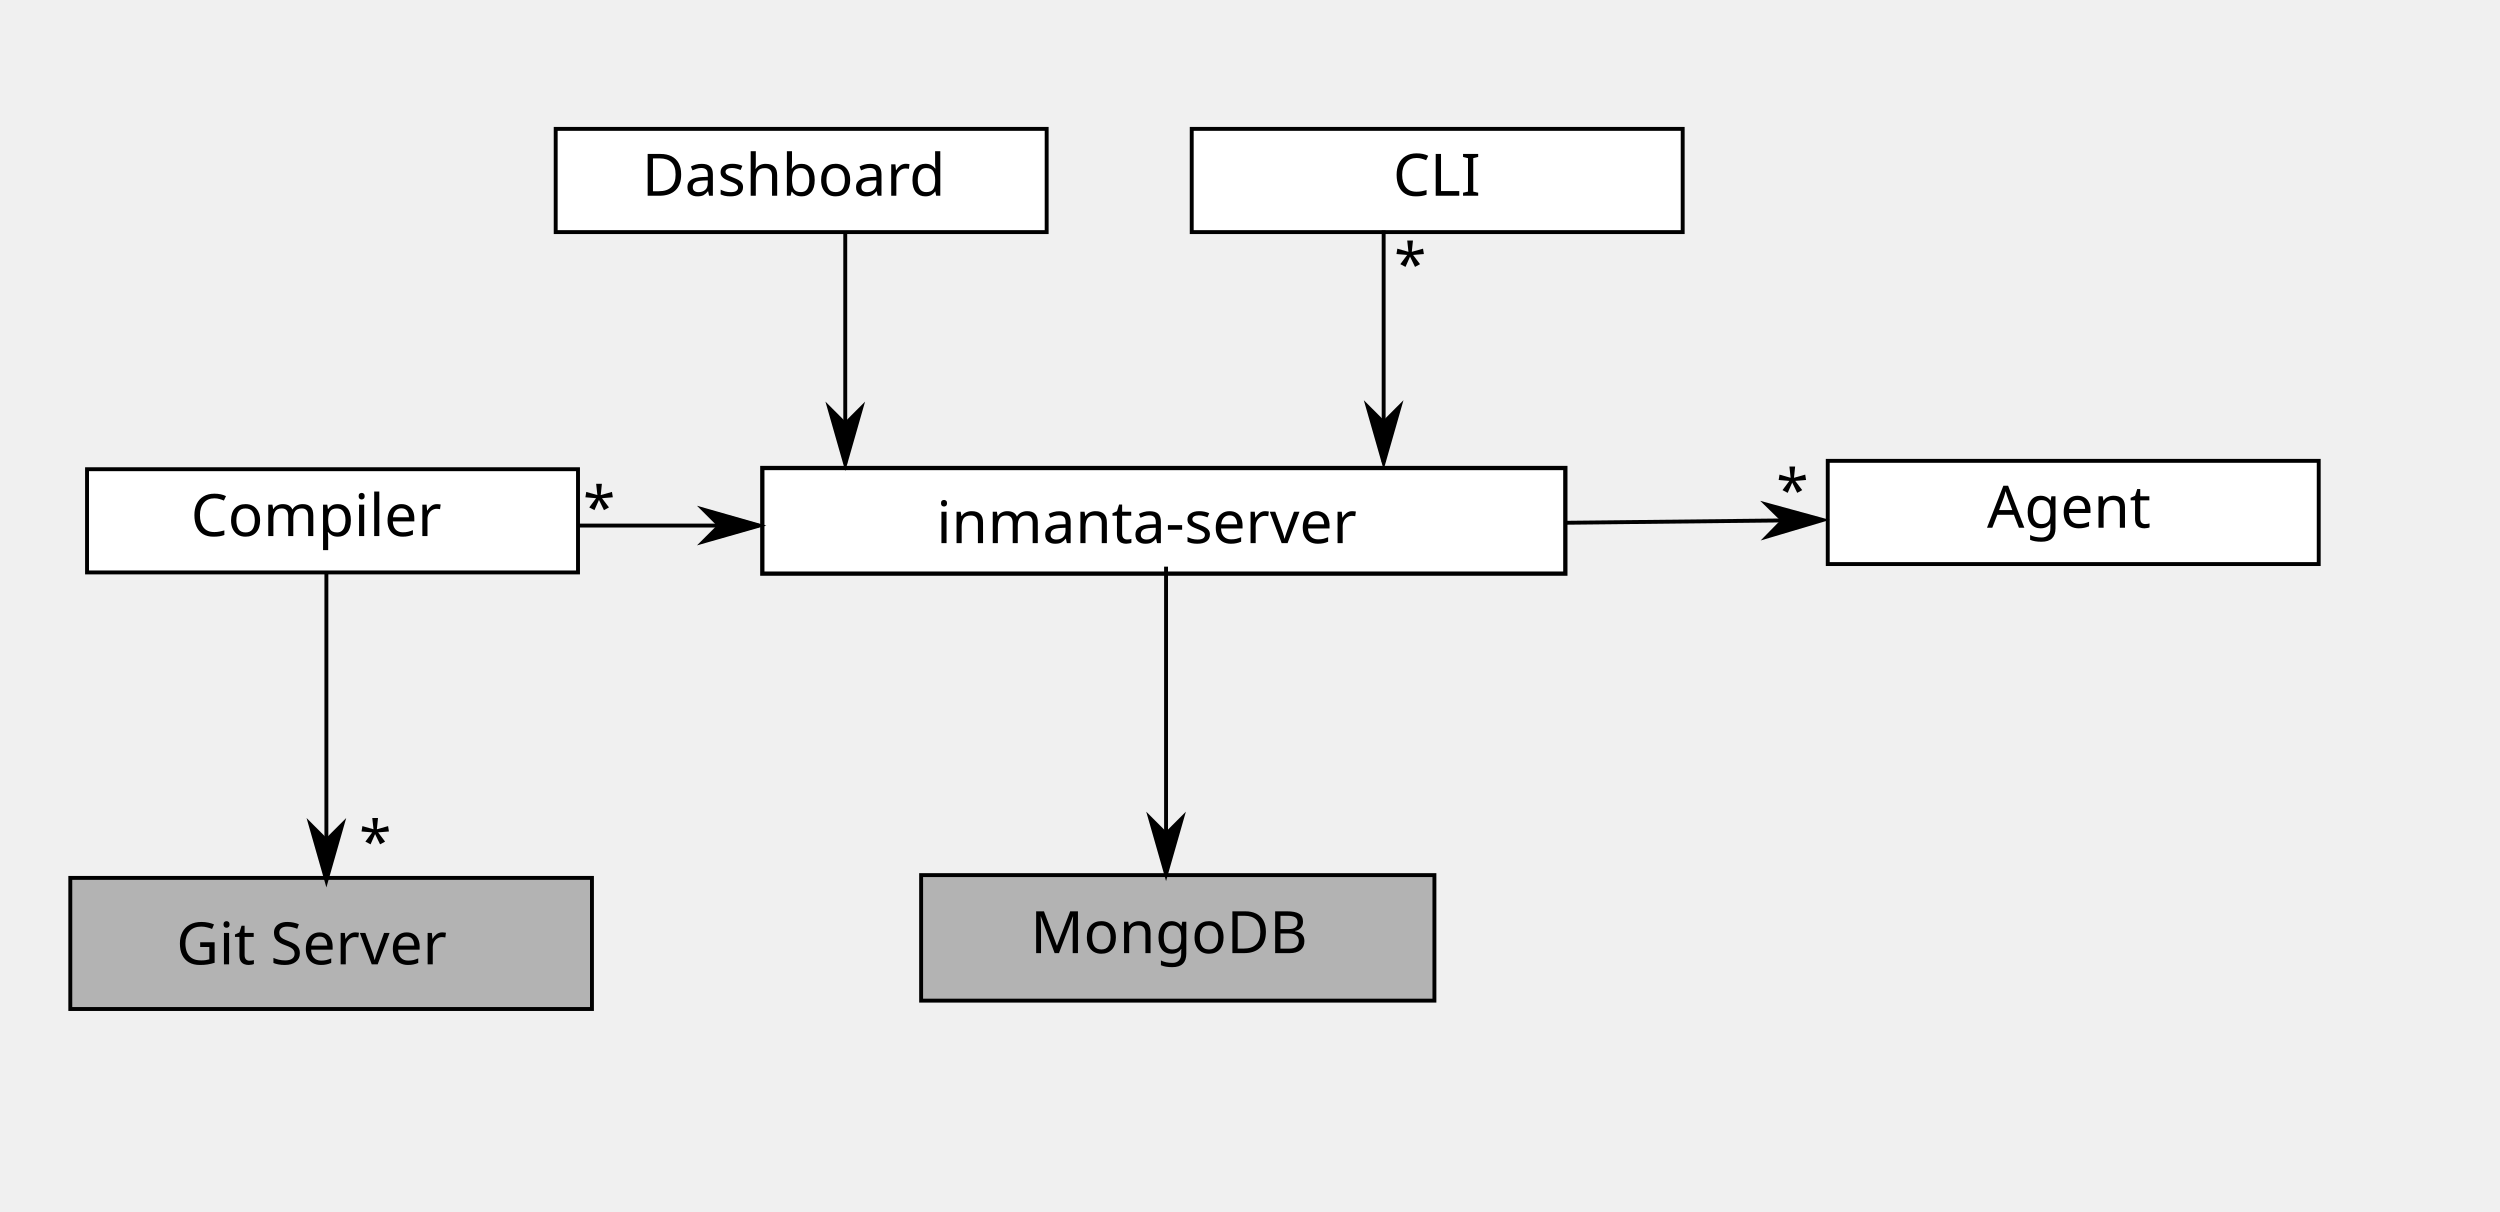
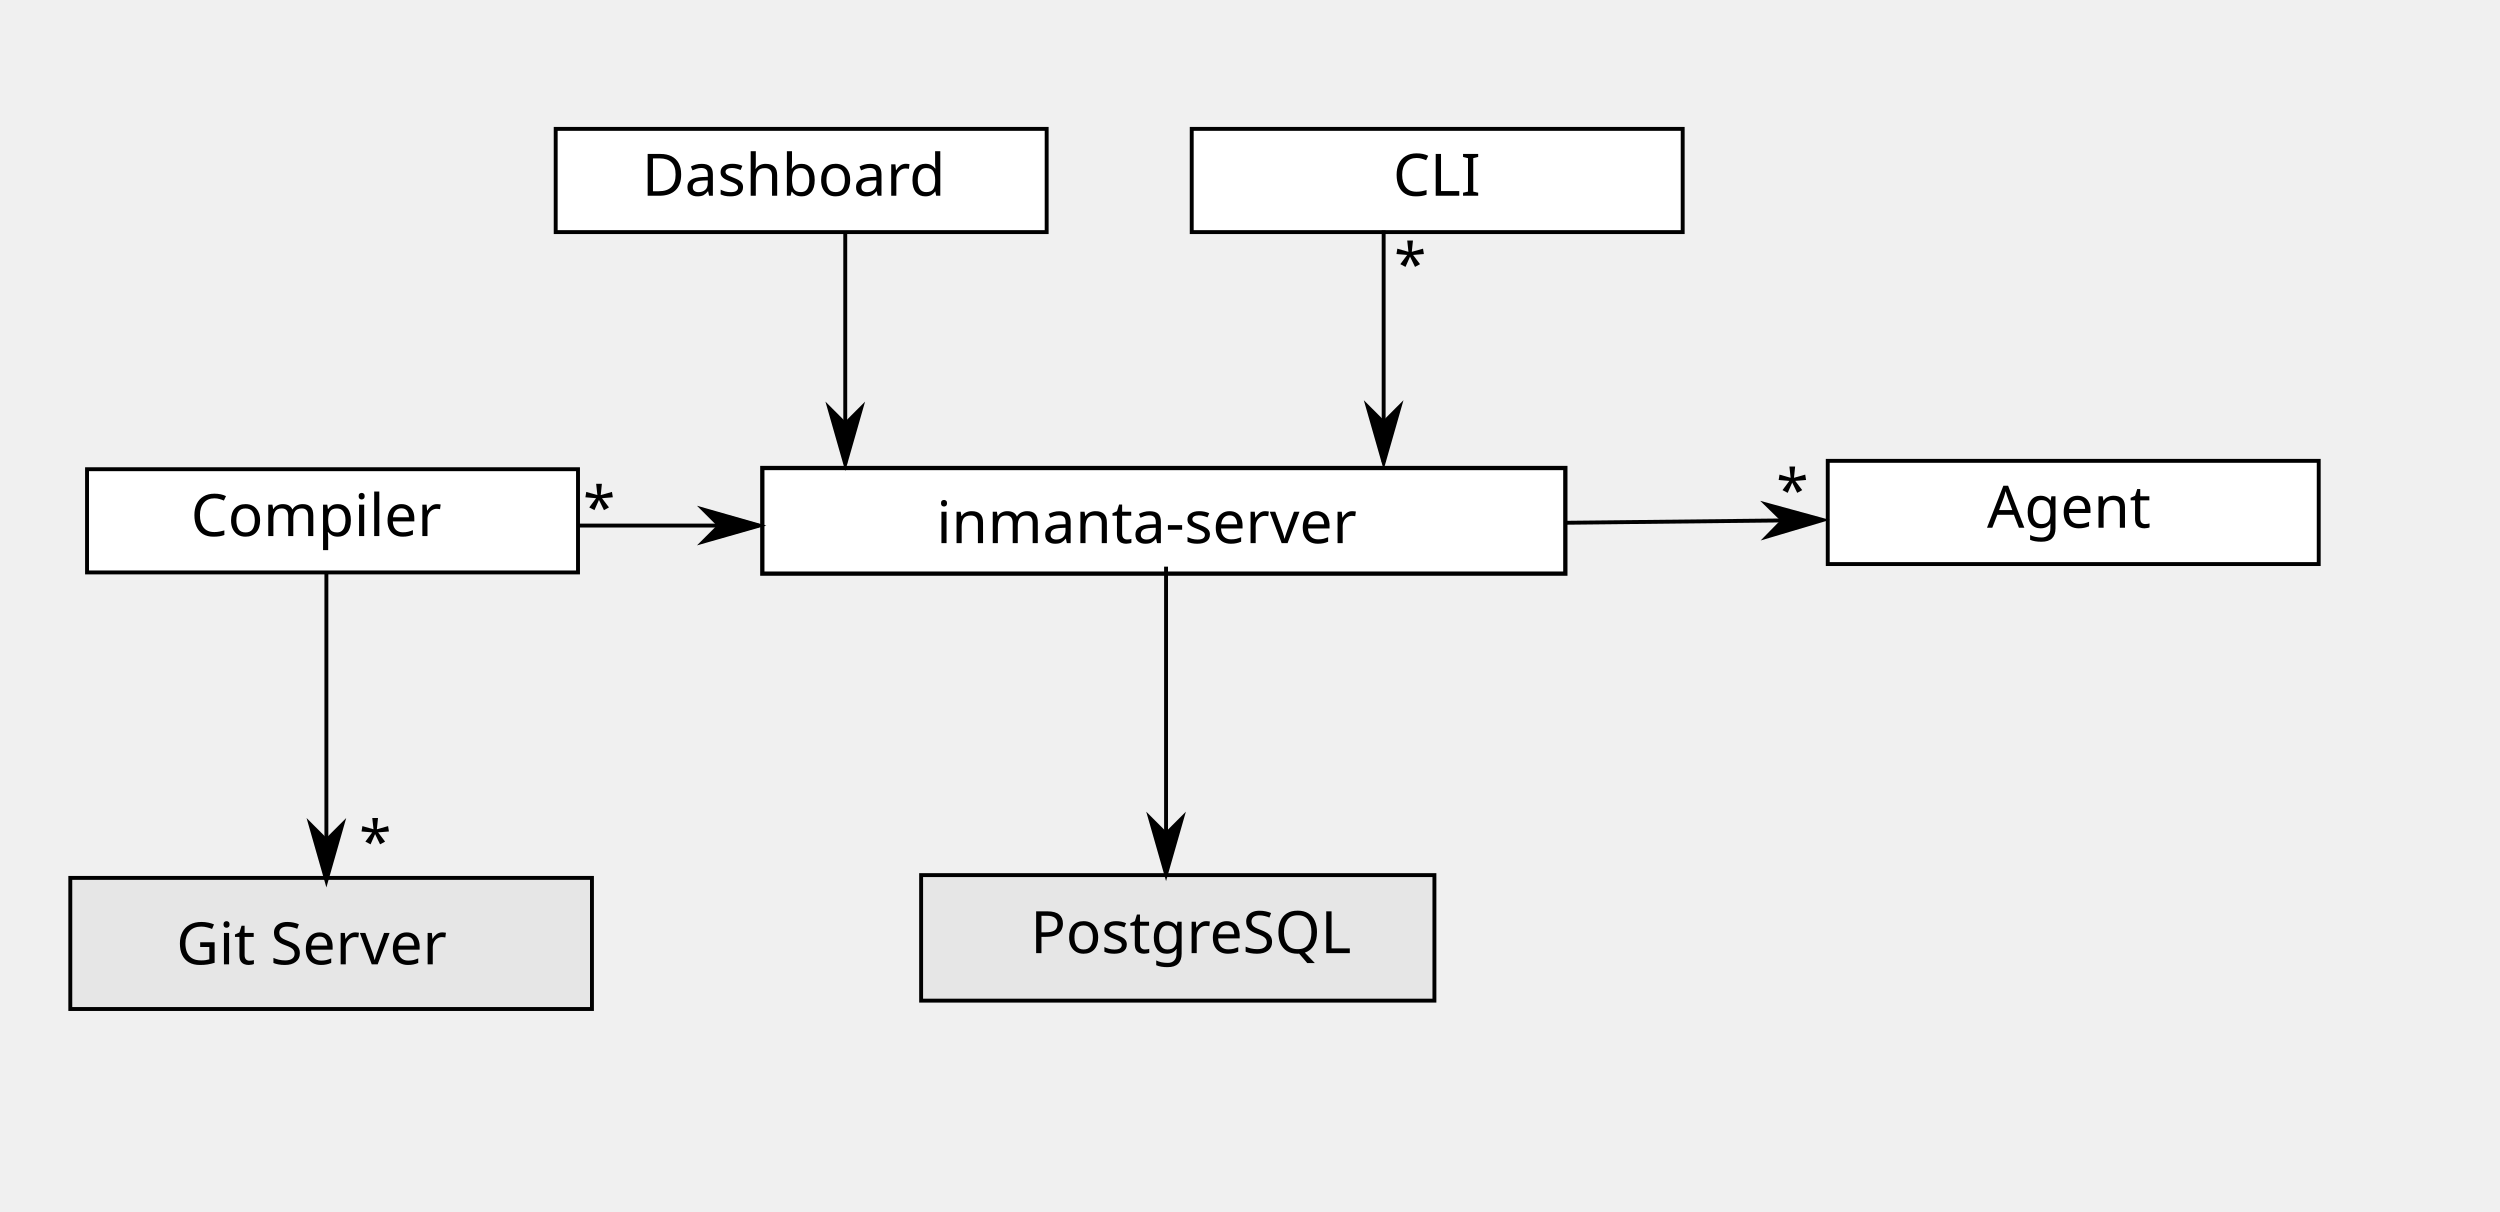
<svg xmlns="http://www.w3.org/2000/svg" width="180.659mm" height="87.57mm" viewBox="0 0 640.131 310.286" id="svg2" version="1.1">
  <defs id="defs4">
    <marker style="overflow:visible" id="marker6096" refX="0" refY="0" orient="auto">
      <path transform="matrix(-0.8,0,0,-0.8,-10,0)" style="fill:#000000;fill-opacity:1;fill-rule:evenodd;stroke:#000000;stroke-width:1pt;stroke-opacity:1" d="M 0,0 5,-5 -12.5,0 5,5 0,0 Z" id="path6098" />
    </marker>
    <marker orient="auto" refY="0" refX="0" id="marker8082" style="overflow:visible">
      <path id="path8084" d="M 0,0 5,-5 -12.5,0 5,5 0,0 Z" style="fill:#000000;fill-opacity:1;fill-rule:evenodd;stroke:#000000;stroke-width:1pt;stroke-opacity:1" transform="matrix(-0.8,0,0,-0.8,-10,0)" />
    </marker>
    <marker orient="auto" refY="0" refX="0" id="Arrow1Lend" style="overflow:visible">
      <path id="path4435" d="M 0,0 5,-5 -12.5,0 5,5 0,0 Z" style="fill:#000000;fill-opacity:1;fill-rule:evenodd;stroke:#000000;stroke-width:1pt;stroke-opacity:1" transform="matrix(-0.8,0,0,-0.8,-10,0)" />
    </marker>
    <marker orient="auto" refY="0" refX="0" id="Arrow1Lend-8-6" style="overflow:visible">
      <path id="path4435-4-9" d="M 0,0 5,-5 -12.5,0 5,5 0,0 Z" style="fill:#000000;fill-opacity:1;fill-rule:evenodd;stroke:#000000;stroke-width:1pt;stroke-opacity:1" transform="matrix(-0.8,0,0,-0.8,-10,0)" />
    </marker>
    <marker orient="auto" refY="0" refX="0" id="Arrow1Lend-8-8" style="overflow:visible">
      <path id="path4435-4-5" d="M 0,0 5,-5 -12.5,0 5,5 0,0 Z" style="fill:#000000;fill-opacity:1;fill-rule:evenodd;stroke:#000000;stroke-width:1pt;stroke-opacity:1" transform="matrix(-0.8,0,0,-0.8,-10,0)" />
    </marker>
    <marker orient="auto" refY="0" refX="0" id="marker6784-9" style="overflow:visible">
      <path id="path6786-2" d="M 0,0 5,-5 -12.5,0 5,5 0,0 Z" style="fill:#000000;fill-opacity:1;fill-rule:evenodd;stroke:#000000;stroke-width:1pt;stroke-opacity:1" transform="matrix(-0.8,0,0,-0.8,-10,0)" />
    </marker>
    <marker orient="auto" refY="0" refX="0" id="marker6784-9-0" style="overflow:visible">
      <path id="path6786-2-3" d="M 0,0 5,-5 -12.5,0 5,5 0,0 Z" style="fill:#000000;fill-opacity:1;fill-rule:evenodd;stroke:#000000;stroke-width:1pt;stroke-opacity:1" transform="matrix(-0.8,0,0,-0.8,-10,0)" />
    </marker>
    <marker orient="auto" refY="0" refX="0" id="marker8082-3" style="overflow:visible">
      <path id="path8084-6" d="M 0,0 5,-5 -12.5,0 5,5 0,0 Z" style="fill:#000000;fill-opacity:1;fill-rule:evenodd;stroke:#000000;stroke-width:1pt;stroke-opacity:1" transform="matrix(-0.8,0,0,-0.8,-10,0)" />
    </marker>
    <marker orient="auto" refY="0" refX="0" id="marker8082-5" style="overflow:visible">
      <path id="path8084-3" d="M 0,0 5,-5 -12.5,0 5,5 0,0 Z" style="fill:#000000;fill-opacity:1;fill-rule:evenodd;stroke:#000000;stroke-width:1pt;stroke-opacity:1" transform="matrix(-0.8,0,0,-0.8,-10,0)" />
    </marker>
    <marker orient="auto" refY="0" refX="0" id="marker8082-5-6" style="overflow:visible">
      <path id="path8084-3-2" d="M 0,0 5,-5 -12.5,0 5,5 0,0 Z" style="fill:#000000;fill-opacity:1;fill-rule:evenodd;stroke:#000000;stroke-width:1pt;stroke-opacity:1" transform="matrix(-0.8,0,0,-0.8,-10,0)" />
    </marker>
    <marker style="overflow:visible" id="marker6096-1" refX="0" refY="0" orient="auto">
      <path transform="matrix(-0.8,0,0,-0.8,-10,0)" style="fill:#000000;fill-opacity:1;fill-rule:evenodd;stroke:#000000;stroke-width:1pt;stroke-opacity:1" d="M 0,0 5,-5 -12.5,0 5,5 0,0 Z" id="path6098-2" />
    </marker>
  </defs>
  <g id="layer1" transform="translate(-114.1429,-393.2908)">
    <g id="g4355" transform="translate(-85,271.4286)">
-       <rect y="346.648" x="217.143" height="33.571" width="133.571" id="rect4136" style="fill:#b3b3b3;fill-opacity:1;stroke:#000000;stroke-width:1;stroke-miterlimit:4;stroke-dasharray:none;stroke-opacity:1" />
-       <text id="text4138" y="368.791" x="244.286" style="font-style:normal;font-weight:normal;font-size:15px;line-height:125%;font-family:sans-serif;letter-spacing:0px;word-spacing:0px;fill:#000000;fill-opacity:1;stroke:none;stroke-width:1px;stroke-linecap:butt;stroke-linejoin:miter;stroke-opacity:1" xml:space="preserve">
-         <tspan y="368.791" x="244.286" id="tspan4140">Git Server</tspan>
+       <rect y="346.648" x="217.143" height="33.571" width="133.571" id="rect4136" style="fill:#e6e6e6;fill-opacity:1;stroke:#000000;stroke-width:1;stroke-miterlimit:4;stroke-dasharray:none;stroke-opacity:1" />
+       <text id="text4138" y="368.791" x="244.286" style="font-style:normal;font-weight:normal;line-height:0%;font-family:sans-serif;letter-spacing:0px;word-spacing:0px;fill:#000000;fill-opacity:1;stroke:none;stroke-width:1px;stroke-linecap:butt;stroke-linejoin:miter;stroke-opacity:1" xml:space="preserve">
+         <tspan y="368.791" x="244.286" id="tspan4140" style="font-size:15px;line-height:1.25">Git Server</tspan>
      </text>
    </g>
    <g id="g4215" transform="translate(-37.14286,333.5714)">
-       <rect y="283.791" x="387.143" height="32.143" width="131.429" id="rect4169" style="fill:#b3b3b3;fill-opacity:1;stroke:#000000;stroke-width:1;stroke-miterlimit:4;stroke-dasharray:none;stroke-opacity:1" />
-       <text id="text4171" y="303.77" x="415.141" style="font-style:normal;font-weight:normal;font-size:15px;line-height:125%;font-family:sans-serif;letter-spacing:0px;word-spacing:0px;fill:#000000;fill-opacity:1;stroke:none;stroke-width:1px;stroke-linecap:butt;stroke-linejoin:miter;stroke-opacity:1" xml:space="preserve">
-         <tspan y="303.77" x="415.141" id="tspan4173">MongoDB</tspan>
+       <rect y="283.791" x="387.143" height="32.143" width="131.429" id="rect4169" style="fill:#e6e6e6;fill-opacity:1;stroke:#000000;stroke-width:1;stroke-miterlimit:4;stroke-dasharray:none;stroke-opacity:1" />
+       <text id="text4171" y="303.77" x="415.141" style="font-style:normal;font-weight:normal;line-height:0%;font-family:sans-serif;letter-spacing:0px;word-spacing:0px;fill:#000000;fill-opacity:1;stroke:none;stroke-width:1px;stroke-linecap:butt;stroke-linejoin:miter;stroke-opacity:1" xml:space="preserve">
+         <tspan y="303.77" x="415.141" id="tspan4173" style="font-size:15px;line-height:1.25">PostgreSQL</tspan>
      </text>
    </g>
    <g id="g4210" transform="translate(-158.5714,341.4286)">
      <rect y="171.697" x="467.906" height="27.044" width="205.616" id="rect4169-2" style="fill:#ffffff;fill-opacity:1;stroke:#000000;stroke-width:1.099;stroke-miterlimit:4;stroke-dasharray:none;stroke-opacity:1" />
-       <text id="text4206" y="190.934" x="512.49" style="font-style:normal;font-weight:normal;font-size:15px;line-height:125%;font-family:sans-serif;letter-spacing:0px;word-spacing:0px;fill:#000000;fill-opacity:1;stroke:none;stroke-width:1px;stroke-linecap:butt;stroke-linejoin:miter;stroke-opacity:1" xml:space="preserve">
-         <tspan y="190.934" x="512.49" id="tspan4208">inmanta-server</tspan>
+       <text id="text4206" y="190.934" x="512.49" style="font-style:normal;font-weight:normal;line-height:0%;font-family:sans-serif;letter-spacing:0px;word-spacing:0px;fill:#000000;fill-opacity:1;stroke:none;stroke-width:1px;stroke-linecap:butt;stroke-linejoin:miter;stroke-opacity:1" xml:space="preserve">
+         <tspan y="190.934" x="512.49" id="tspan4208" style="font-size:15px;line-height:1.25">inmanta-server</tspan>
      </text>
    </g>
    <g id="g4215-6-0" transform="translate(195,227.5)">
      <rect y="283.791" x="387.143" height="26.429" width="125.714" id="rect4169-20-5" style="fill:#ffffff;fill-opacity:1;stroke:#000000;stroke-width:1;stroke-miterlimit:4;stroke-dasharray:none;stroke-opacity:1" />
-       <text id="text4171-0-6" y="300.913" x="427.917" style="font-style:normal;font-weight:normal;font-size:15px;line-height:125%;font-family:sans-serif;letter-spacing:0px;word-spacing:0px;fill:#000000;fill-opacity:1;stroke:none;stroke-width:1px;stroke-linecap:butt;stroke-linejoin:miter;stroke-opacity:1" xml:space="preserve">
-         <tspan y="300.913" x="427.917" id="tspan4173-6-1">Agent</tspan>
+       <text id="text4171-0-6" y="300.913" x="427.917" style="font-style:normal;font-weight:normal;line-height:0%;font-family:sans-serif;letter-spacing:0px;word-spacing:0px;fill:#000000;fill-opacity:1;stroke:none;stroke-width:1px;stroke-linecap:butt;stroke-linejoin:miter;stroke-opacity:1" xml:space="preserve">
+         <tspan y="300.913" x="427.917" id="tspan4173-6-1" style="font-size:15px;line-height:1.25">Agent</tspan>
      </text>
    </g>
    <g id="g4215-6-06" transform="translate(-250.7143,229.6429)">
      <rect y="283.791" x="387.143" height="26.429" width="125.714" id="rect4169-20-9" style="fill:#ffffff;fill-opacity:1;stroke:#000000;stroke-width:1;stroke-miterlimit:4;stroke-dasharray:none;stroke-opacity:1" />
-       <text id="text4171-0-0" y="300.913" x="413.712" style="font-style:normal;font-weight:normal;font-size:15px;line-height:125%;font-family:sans-serif;letter-spacing:0px;word-spacing:0px;fill:#000000;fill-opacity:1;stroke:none;stroke-width:1px;stroke-linecap:butt;stroke-linejoin:miter;stroke-opacity:1" xml:space="preserve">
-         <tspan y="300.913" x="413.712" id="tspan4173-6-2">Compiler</tspan>
+       <text id="text4171-0-0" y="300.913" x="413.712" style="font-style:normal;font-weight:normal;line-height:0%;font-family:sans-serif;letter-spacing:0px;word-spacing:0px;fill:#000000;fill-opacity:1;stroke:none;stroke-width:1px;stroke-linecap:butt;stroke-linejoin:miter;stroke-opacity:1" xml:space="preserve">
+         <tspan y="300.913" x="413.712" id="tspan4173-6-2" style="font-size:15px;line-height:1.25">Compiler</tspan>
      </text>
    </g>
    <g id="g4215-6-06-0" transform="translate(32.14286,142.5)">
      <rect y="283.791" x="387.143" height="26.429" width="125.714" id="rect4169-20-9-0" style="fill:#ffffff;fill-opacity:1;stroke:#000000;stroke-width:1;stroke-miterlimit:4;stroke-dasharray:none;stroke-opacity:1" />
-       <text id="text4171-0-0-5" y="300.913" x="438.684" style="font-style:normal;font-weight:normal;font-size:15px;line-height:125%;font-family:sans-serif;letter-spacing:0px;word-spacing:0px;fill:#000000;fill-opacity:1;stroke:none;stroke-width:1px;stroke-linecap:butt;stroke-linejoin:miter;stroke-opacity:1" xml:space="preserve">
-         <tspan y="300.913" x="438.684" id="tspan4173-6-2-3">CLI</tspan>
+       <text id="text4171-0-0-5" y="300.913" x="438.684" style="font-style:normal;font-weight:normal;line-height:0%;font-family:sans-serif;letter-spacing:0px;word-spacing:0px;fill:#000000;fill-opacity:1;stroke:none;stroke-width:1px;stroke-linecap:butt;stroke-linejoin:miter;stroke-opacity:1" xml:space="preserve">
+         <tspan y="300.913" x="438.684" id="tspan4173-6-2-3" style="font-size:15px;line-height:1.25">CLI</tspan>
      </text>
    </g>
    <g id="g4215-6-06-0-2" transform="translate(-130.7143,142.5)">
      <rect y="283.791" x="387.143" height="26.429" width="125.714" id="rect4169-20-9-0-8" style="fill:#ffffff;fill-opacity:1;stroke:#000000;stroke-width:1;stroke-miterlimit:4;stroke-dasharray:none;stroke-opacity:1" />
-       <text id="text4171-0-0-5-9" y="300.913" x="409.237" style="font-style:normal;font-weight:normal;font-size:15px;line-height:125%;font-family:sans-serif;letter-spacing:0px;word-spacing:0px;fill:#000000;fill-opacity:1;stroke:none;stroke-width:1px;stroke-linecap:butt;stroke-linejoin:miter;stroke-opacity:1" xml:space="preserve">
-         <tspan y="300.913" x="409.237" id="tspan4173-6-2-3-3">Dashboard</tspan>
+       <text id="text4171-0-0-5-9" y="300.913" x="409.237" style="font-style:normal;font-weight:normal;line-height:0%;font-family:sans-serif;letter-spacing:0px;word-spacing:0px;fill:#000000;fill-opacity:1;stroke:none;stroke-width:1px;stroke-linecap:butt;stroke-linejoin:miter;stroke-opacity:1" xml:space="preserve">
+         <tspan y="300.913" x="409.237" id="tspan4173-6-2-3-3" style="font-size:15px;line-height:1.25">Dashboard</tspan>
      </text>
    </g>
    <path style="fill:none;fill-rule:evenodd;stroke:#000000;stroke-width:1px;stroke-linecap:butt;stroke-linejoin:miter;stroke-opacity:1;marker-end:url(#marker8082)" d="m 197.714,540.005 0,78.571" id="path4582" />
    <path style="fill:none;fill-rule:evenodd;stroke:#000000;stroke-width:1px;stroke-linecap:butt;stroke-linejoin:miter;stroke-opacity:1;marker-end:url(#marker8082-3)" d="m 412.714,538.381 0,78.571" id="path4582-7" />
    <path style="fill:none;fill-rule:evenodd;stroke:#000000;stroke-width:1px;stroke-linecap:butt;stroke-linejoin:miter;stroke-opacity:1;marker-end:url(#marker8082-5)" d="m 330.571,452.666 0,59.286" id="path4582-5" />
    <path style="fill:none;fill-rule:evenodd;stroke:#000000;stroke-width:1px;stroke-linecap:butt;stroke-linejoin:miter;stroke-opacity:1;marker-end:url(#marker8082-5-6)" d="m 468.429,452.309 0,59.286" id="path4582-5-9" />
    <path style="fill:none;fill-rule:evenodd;stroke:#000000;stroke-width:1px;stroke-linecap:butt;stroke-linejoin:miter;stroke-opacity:1;marker-end:url(#marker6096)" d="m 262,527.862 46.429,0" id="path6088" />
    <path style="fill:none;fill-rule:evenodd;stroke:#000000;stroke-width:1px;stroke-linecap:butt;stroke-linejoin:miter;stroke-opacity:1;marker-end:url(#marker6096-1)" d="m 515.019,527.148 65.714,-0.714" id="path6088-7" />
-     <text xml:space="preserve" style="font-style:normal;font-weight:normal;font-size:15px;line-height:125%;font-family:sans-serif;letter-spacing:0px;word-spacing:0px;fill:#000000;fill-opacity:1;stroke:none;stroke-width:1px;stroke-linecap:butt;stroke-linejoin:miter;stroke-opacity:1" x="263.429" y="528.576" id="text6779">
-       <tspan id="tspan6781" x="263.429" y="528.576">*</tspan>
+     <text xml:space="preserve" style="font-style:normal;font-weight:normal;line-height:0%;font-family:sans-serif;letter-spacing:0px;word-spacing:0px;fill:#000000;fill-opacity:1;stroke:none;stroke-width:1px;stroke-linecap:butt;stroke-linejoin:miter;stroke-opacity:1" x="263.429" y="528.576" id="text6779">
+       <tspan id="tspan6781" x="263.429" y="528.576" style="font-size:15px;line-height:1.25">*</tspan>
    </text>
-     <text xml:space="preserve" style="font-style:normal;font-weight:normal;font-size:15px;line-height:125%;font-family:sans-serif;letter-spacing:0px;word-spacing:0px;fill:#000000;fill-opacity:1;stroke:none;stroke-width:1px;stroke-linecap:butt;stroke-linejoin:miter;stroke-opacity:1" x="206.107" y="614.146" id="text6779-0">
-       <tspan id="tspan6781-9" x="206.107" y="614.146">*</tspan>
+     <text xml:space="preserve" style="font-style:normal;font-weight:normal;line-height:0%;font-family:sans-serif;letter-spacing:0px;word-spacing:0px;fill:#000000;fill-opacity:1;stroke:none;stroke-width:1px;stroke-linecap:butt;stroke-linejoin:miter;stroke-opacity:1" x="206.107" y="614.146" id="text6779-0">
+       <tspan id="tspan6781-9" x="206.107" y="614.146" style="font-size:15px;line-height:1.25">*</tspan>
    </text>
-     <text xml:space="preserve" style="font-style:normal;font-weight:normal;font-size:15px;line-height:125%;font-family:sans-serif;letter-spacing:0px;word-spacing:0px;fill:#000000;fill-opacity:1;stroke:none;stroke-width:1px;stroke-linecap:butt;stroke-linejoin:miter;stroke-opacity:1" x="471.107" y="466.289" id="text6779-3">
-       <tspan id="tspan6781-6" x="471.107" y="466.289">*</tspan>
+     <text xml:space="preserve" style="font-style:normal;font-weight:normal;line-height:0%;font-family:sans-serif;letter-spacing:0px;word-spacing:0px;fill:#000000;fill-opacity:1;stroke:none;stroke-width:1px;stroke-linecap:butt;stroke-linejoin:miter;stroke-opacity:1" x="471.107" y="466.289" id="text6779-3">
+       <tspan id="tspan6781-6" x="471.107" y="466.289" style="font-size:15px;line-height:1.25">*</tspan>
    </text>
-     <text xml:space="preserve" style="font-style:normal;font-weight:normal;font-size:15px;line-height:125%;font-family:sans-serif;letter-spacing:0px;word-spacing:0px;fill:#000000;fill-opacity:1;stroke:none;stroke-width:1px;stroke-linecap:butt;stroke-linejoin:miter;stroke-opacity:1" x="568.964" y="524.146" id="text6779-06">
-       <tspan id="tspan6781-2" x="568.964" y="524.146">*</tspan>
+     <text xml:space="preserve" style="font-style:normal;font-weight:normal;line-height:0%;font-family:sans-serif;letter-spacing:0px;word-spacing:0px;fill:#000000;fill-opacity:1;stroke:none;stroke-width:1px;stroke-linecap:butt;stroke-linejoin:miter;stroke-opacity:1" x="568.964" y="524.146" id="text6779-06">
+       <tspan id="tspan6781-2" x="568.964" y="524.146" style="font-size:15px;line-height:1.25">*</tspan>
    </text>
  </g>
</svg>
